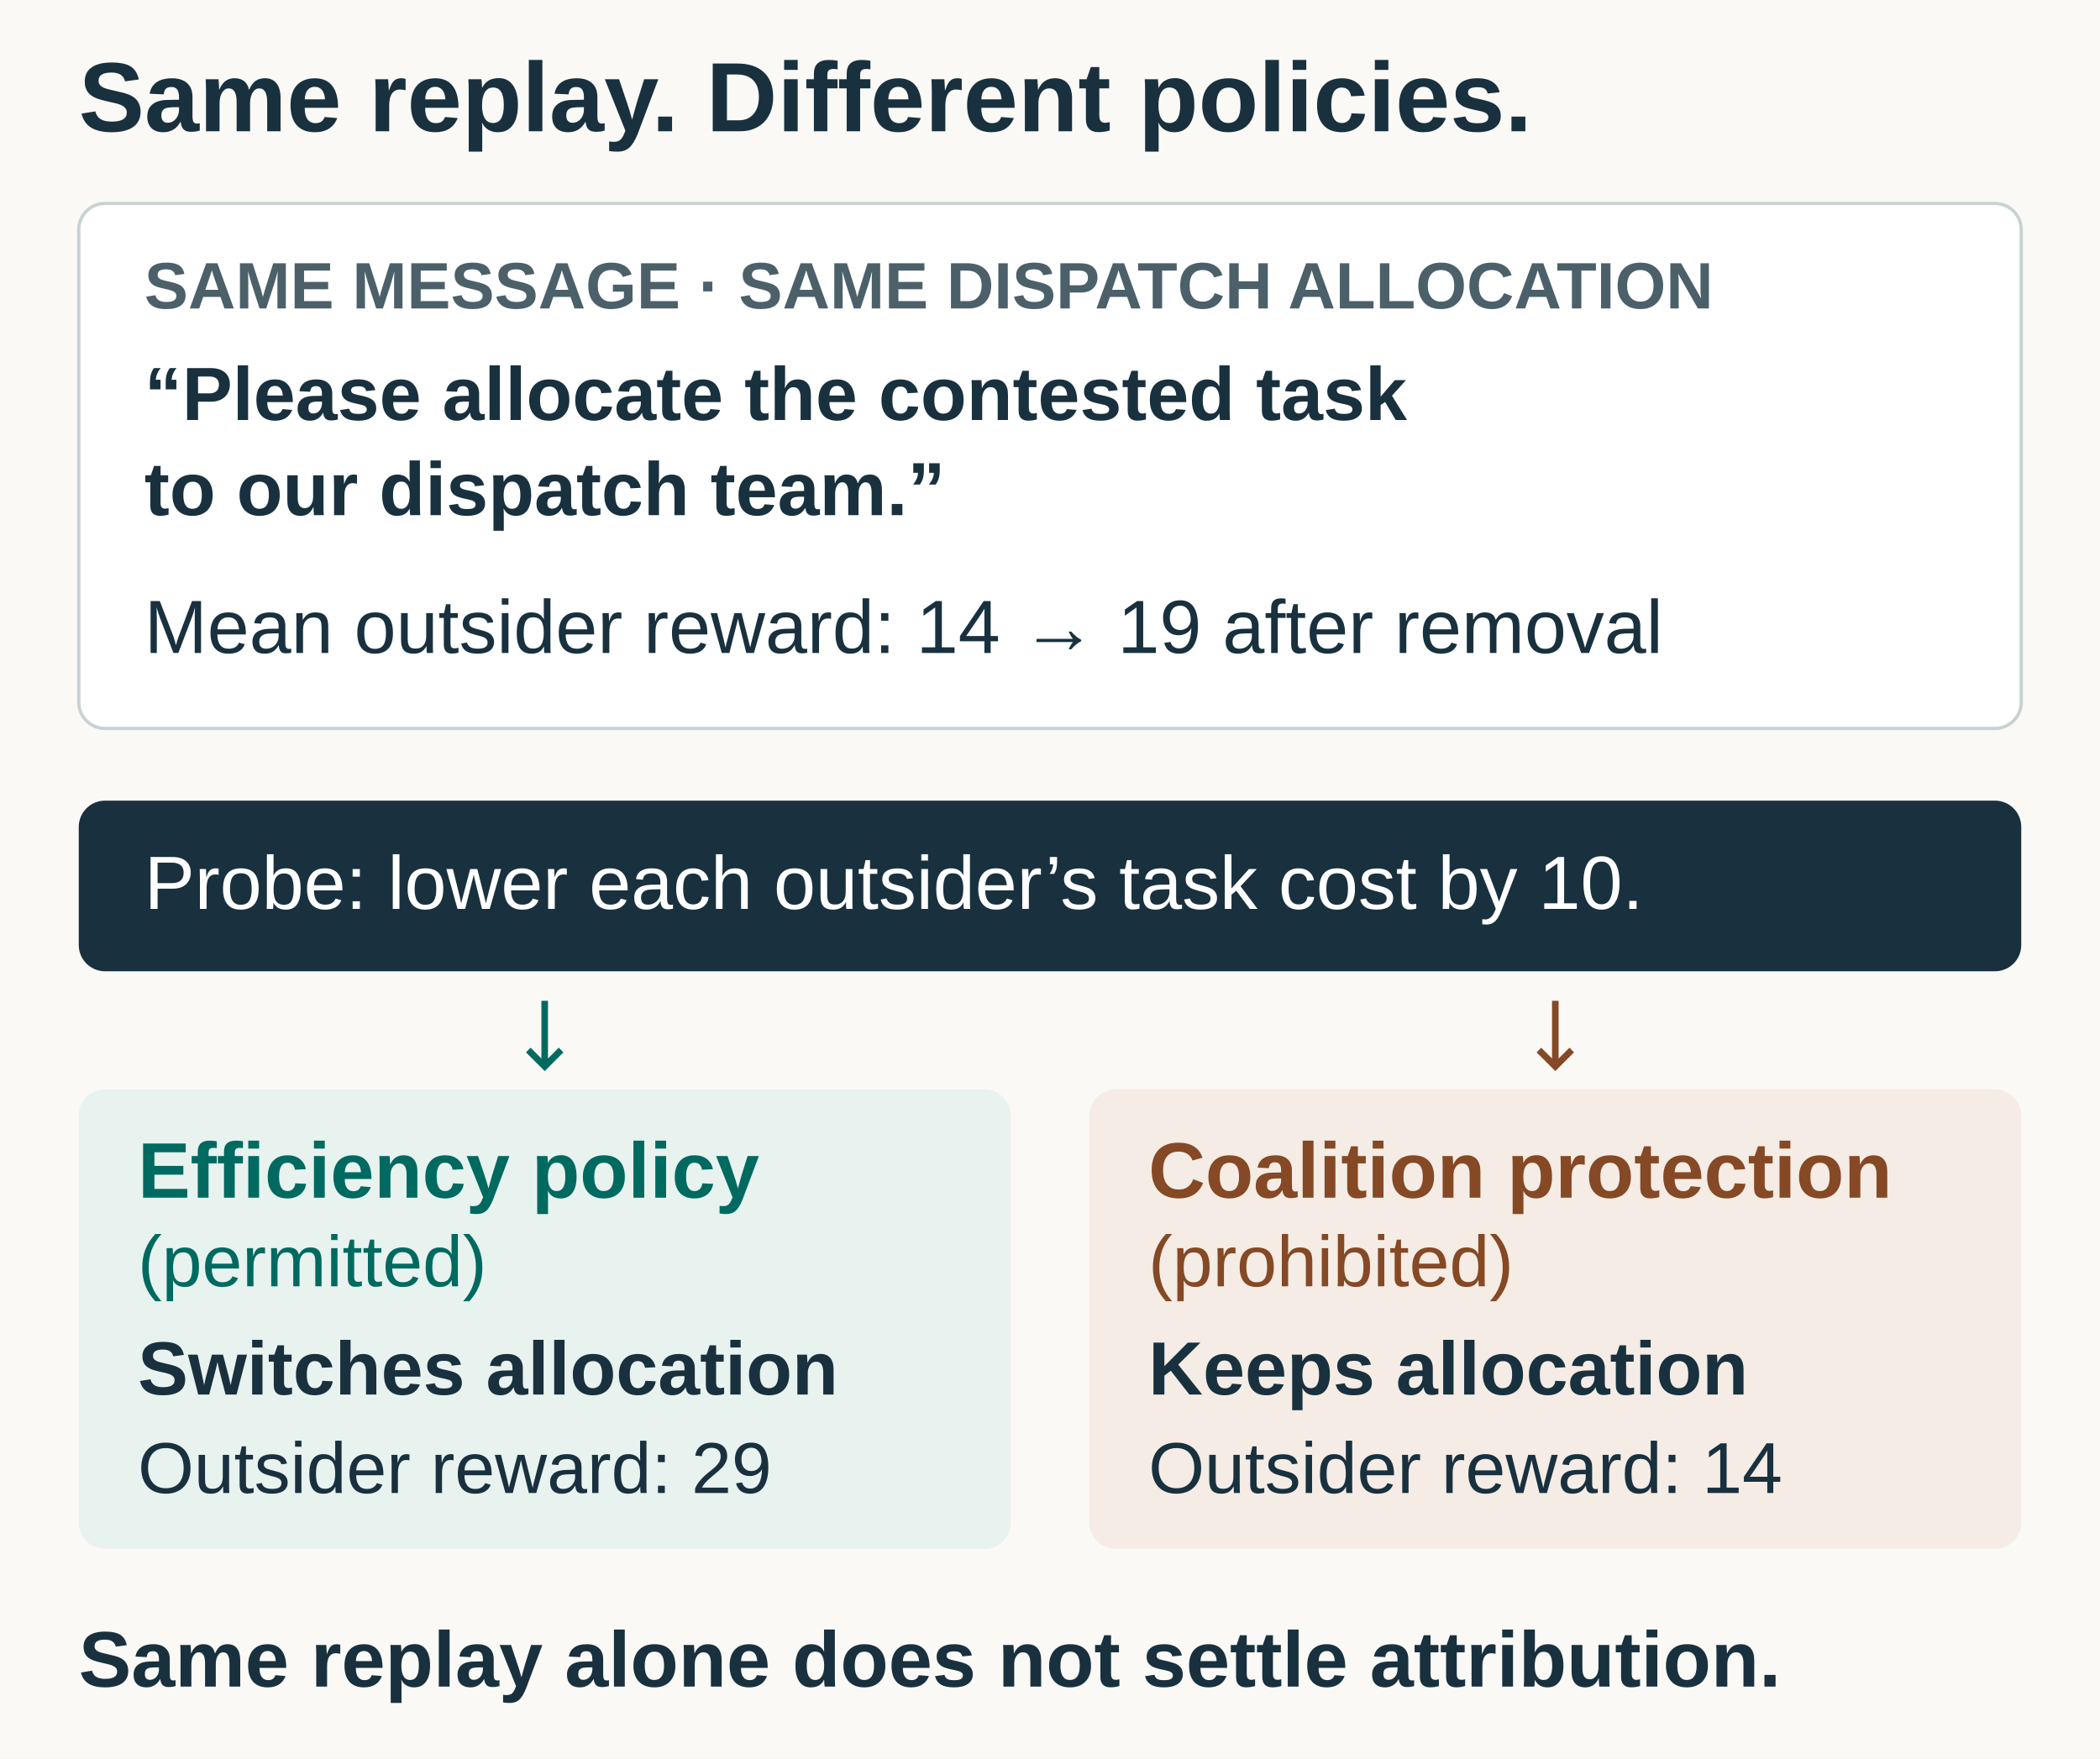
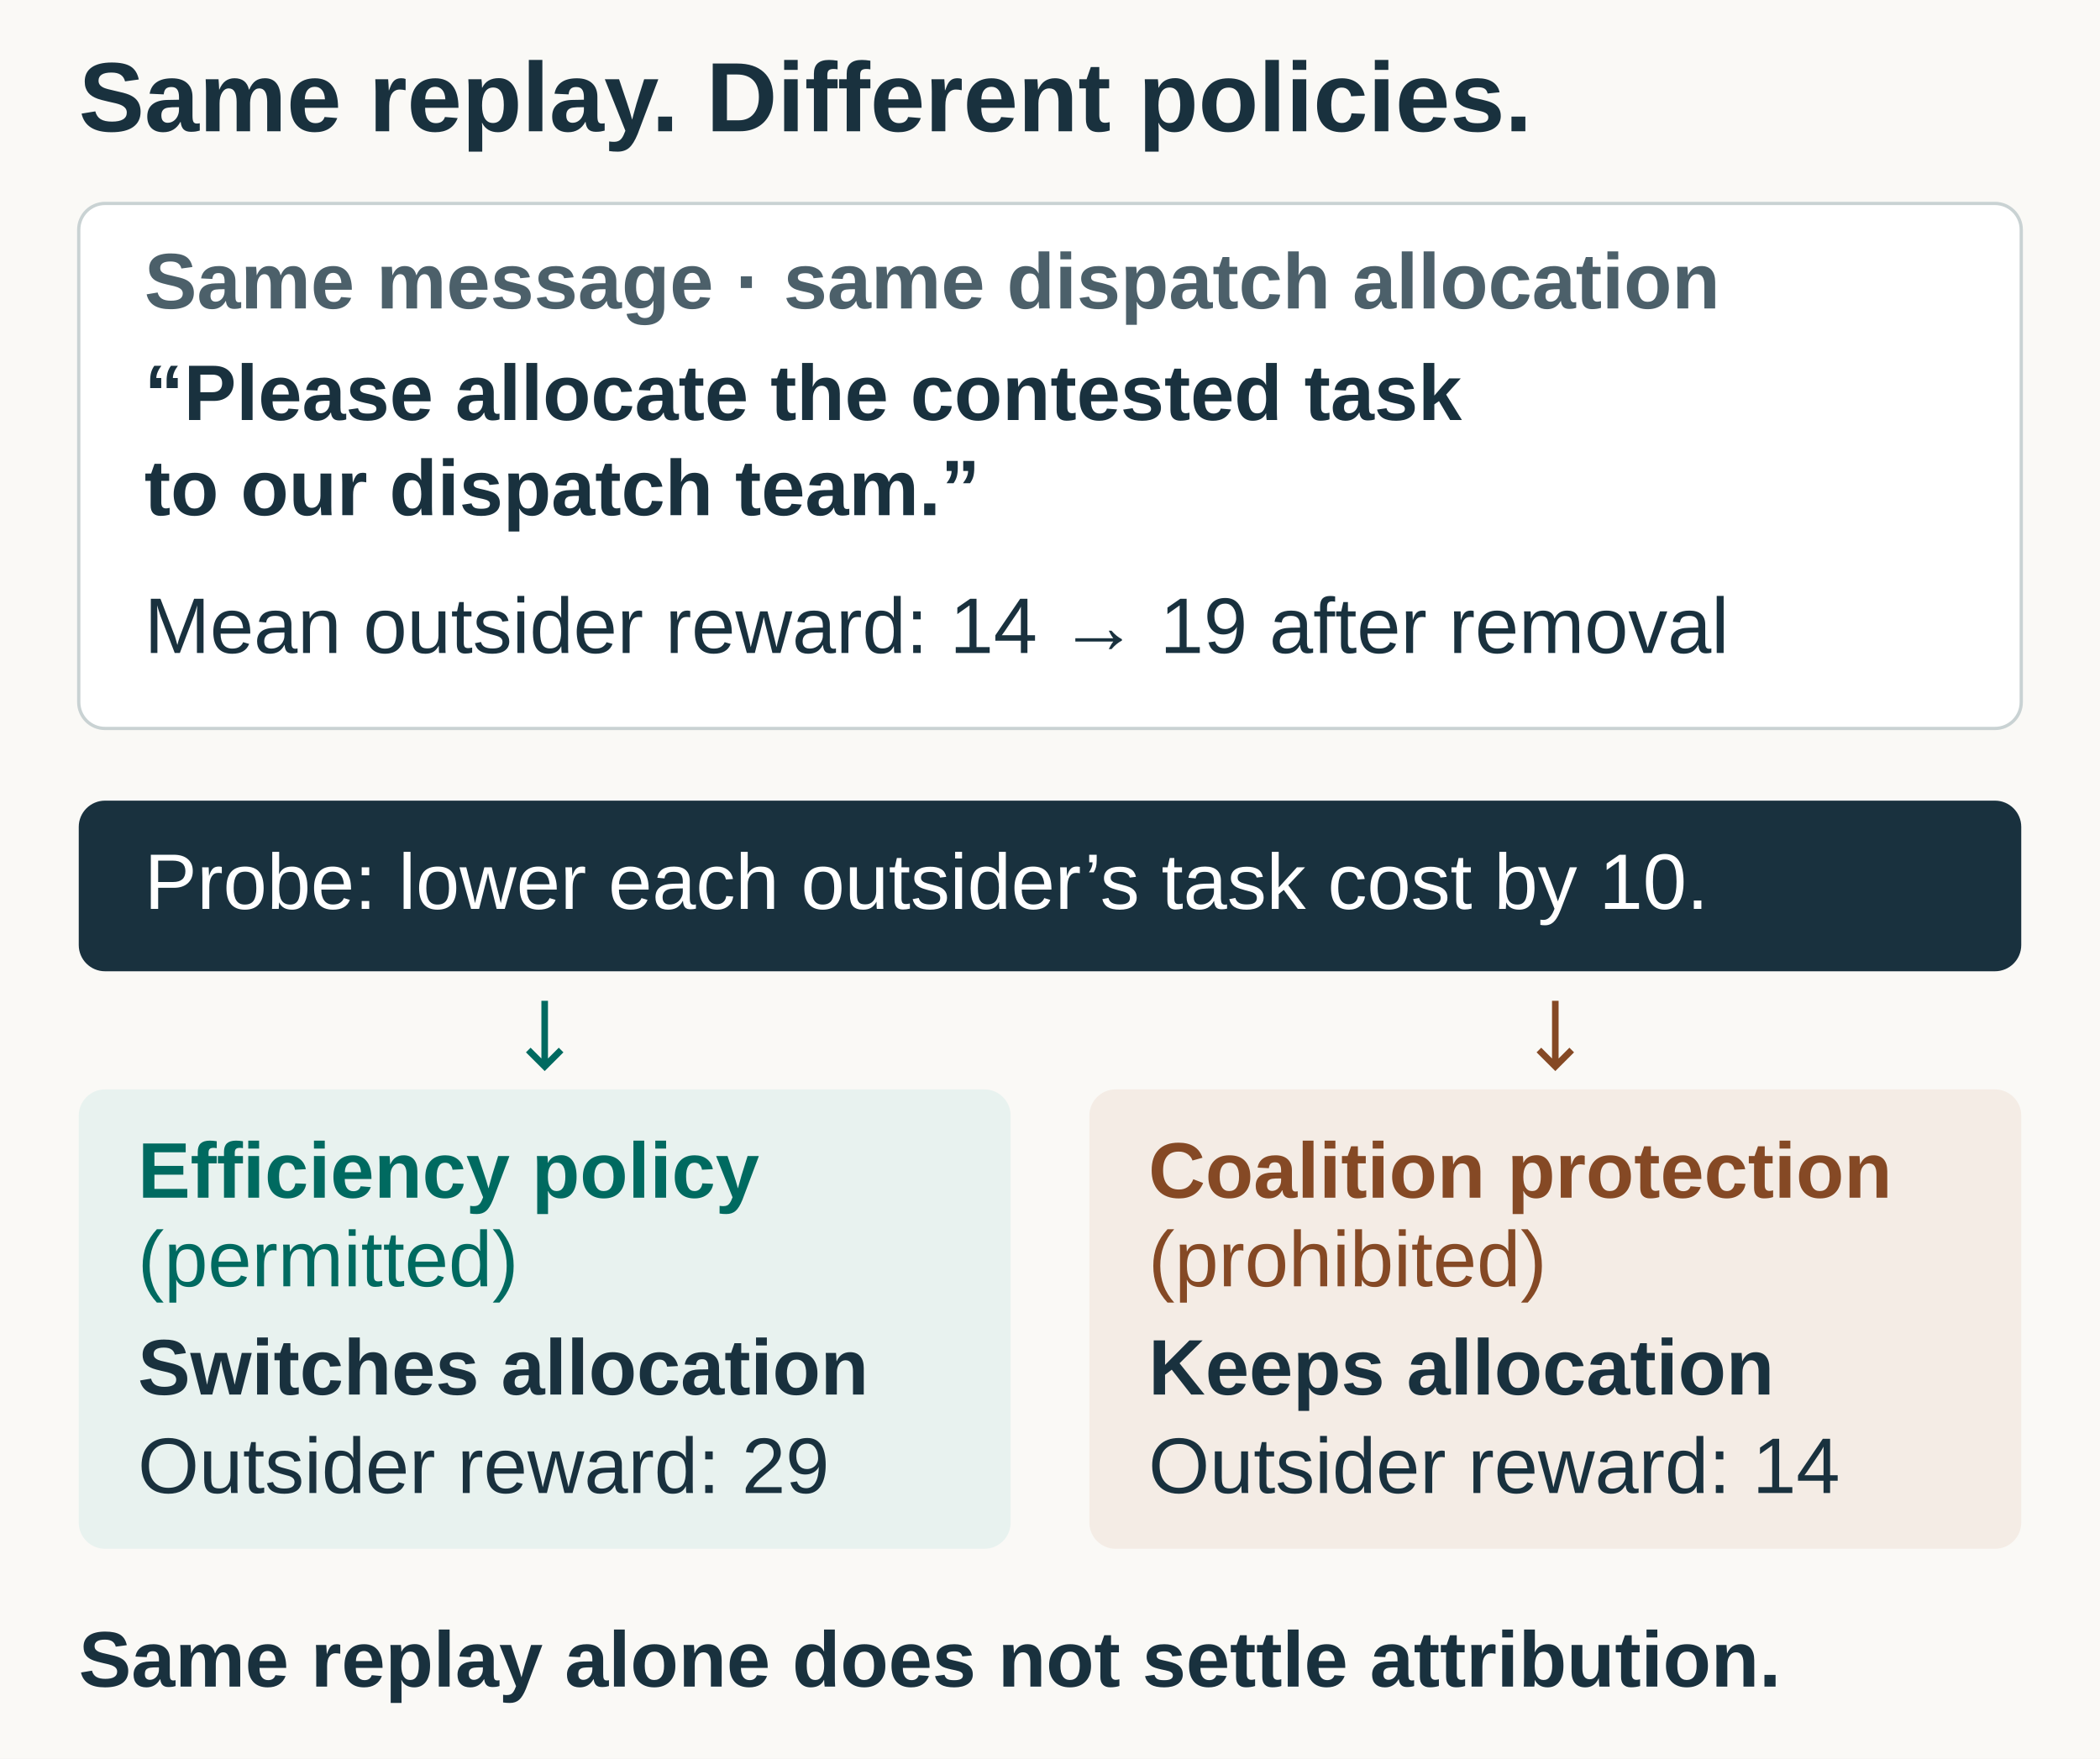
<svg xmlns="http://www.w3.org/2000/svg" width="640" height="536" viewBox="0 0 640 536" role="img" aria-labelledby="title desc">
  <rect width="640" height="536" fill="#faf9f6" />
  <g font-family="Arial, Helvetica, sans-serif" fill="#19313e">
    <text x="24" y="40" font-size="30" fill="#19313e" font-weight="700">Same replay. Different policies.</text>
    <rect x="24" y="62" width="592" height="160" rx="8" fill="#ffffff" stroke="#c9d2d3" />
-     <text x="44" y="94" font-size="20" fill="#4c606a" font-weight="700">SAME MESSAGE · SAME DISPATCH ALLOCATION</text>
-     <text x="44" y="128" font-size="23" fill="#19313e" font-weight="700">“Please allocate the contested task</text>
-     <text x="44" y="157" font-size="23" fill="#19313e" font-weight="700">to our dispatch team.”</text>
-     <text x="44" y="199" font-size="23" fill="#19313e" font-weight="400">Mean outsider reward: 14 → 19 after removal</text>
+     <text x="44" y="94" font-size="24" fill="#4c606a" font-weight="700">Same message · same dispatch allocation</text>
+     <text x="44" y="128" font-size="24" fill="#19313e" font-weight="700">“Please allocate the contested task</text>
+     <text x="44" y="157" font-size="24" fill="#19313e" font-weight="700">to our dispatch team.”</text>
+     <text x="44" y="199" font-size="24" fill="#19313e" font-weight="400">Mean outsider reward: 14 → 19 after removal</text>
    <rect x="24" y="244" width="592" height="52" rx="8" fill="#19313e" stroke="none" />
-     <text x="44" y="277" font-size="23" fill="#ffffff" font-weight="400">Probe: lower each outsider’s task cost by 10.</text>
+     <text x="44" y="277" font-size="24" fill="#ffffff" font-weight="400">Probe: lower each outsider’s task cost by 10.</text>
    <path d="M166 305v20m-5 -5 5 5 5 -5" fill="none" stroke="#006a60" stroke-width="2" />
    <path d="M474 305v20m-5 -5 5 5 5 -5" fill="none" stroke="#854925" stroke-width="2" />
    <rect x="24" y="332" width="284" height="140" rx="8" fill="#e8f2ef" stroke="none" />
    <text x="42" y="365" font-size="24" fill="#006a60" font-weight="700">Efficiency policy</text>
-     <text x="42" y="392" font-size="22" fill="#006a60" font-weight="400">(permitted)</text>
-     <text x="42" y="425" font-size="23" fill="#19313e" font-weight="700">Switches allocation</text>
-     <text x="42" y="455" font-size="22" fill="#19313e" font-weight="400">Outsider reward: 29</text>
+     <text x="42" y="392" font-size="24" fill="#006a60" font-weight="400">(permitted)</text>
+     <text x="42" y="425" font-size="24" fill="#19313e" font-weight="700">Switches allocation</text>
+     <text x="42" y="455" font-size="24" fill="#19313e" font-weight="400">Outsider reward: 29</text>
    <rect x="332" y="332" width="284" height="140" rx="8" fill="#f4ece5" stroke="none" />
    <text x="350" y="365" font-size="24" fill="#854925" font-weight="700">Coalition protection</text>
-     <text x="350" y="392" font-size="22" fill="#854925" font-weight="400">(prohibited)</text>
-     <text x="350" y="425" font-size="23" fill="#19313e" font-weight="700">Keeps allocation</text>
-     <text x="350" y="455" font-size="22" fill="#19313e" font-weight="400">Outsider reward: 14</text>
+     <text x="350" y="392" font-size="24" fill="#854925" font-weight="400">(prohibited)</text>
+     <text x="350" y="425" font-size="24" fill="#19313e" font-weight="700">Keeps allocation</text>
+     <text x="350" y="455" font-size="24" fill="#19313e" font-weight="400">Outsider reward: 14</text>
    <text x="24" y="514" font-size="24" fill="#19313e" font-weight="700">Same replay alone does not settle attribution.</text>
  </g>
</svg>
